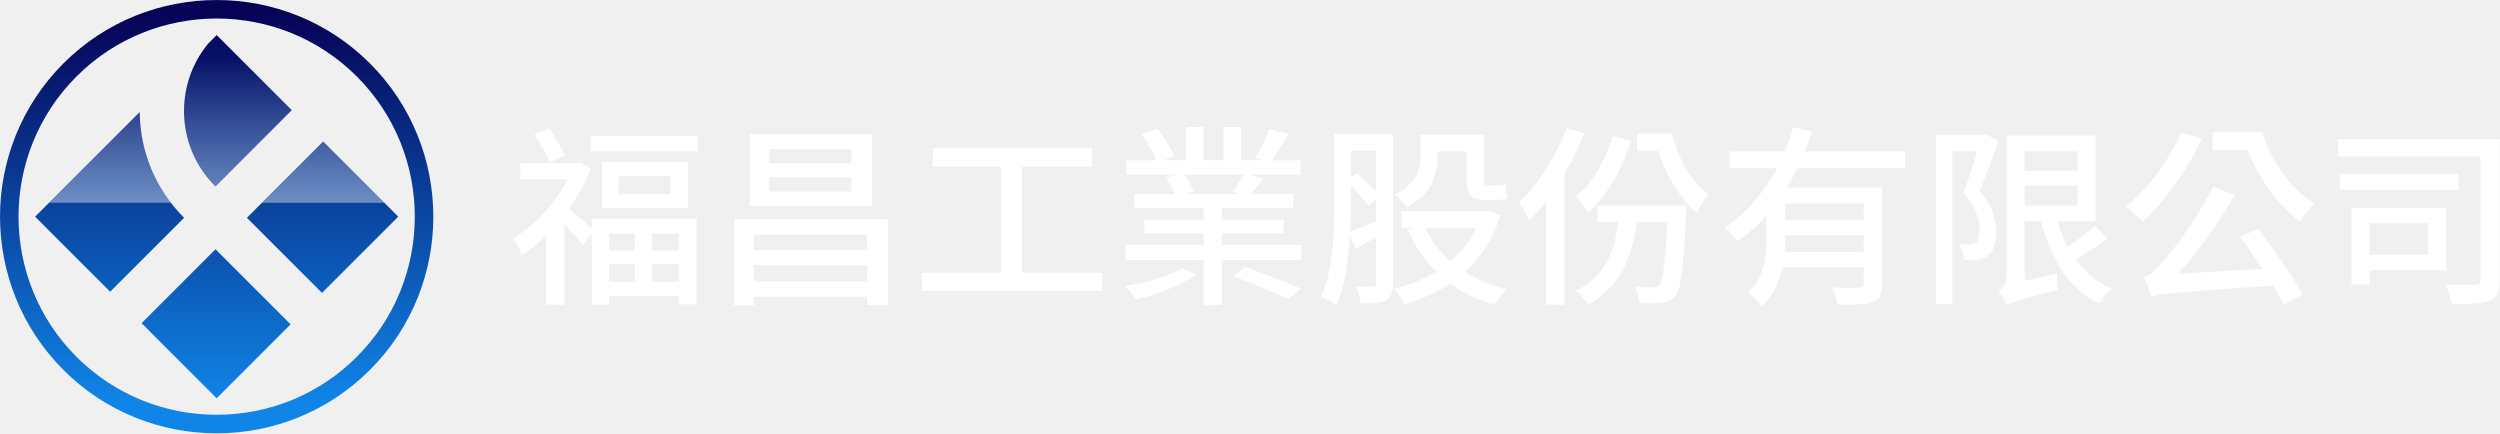
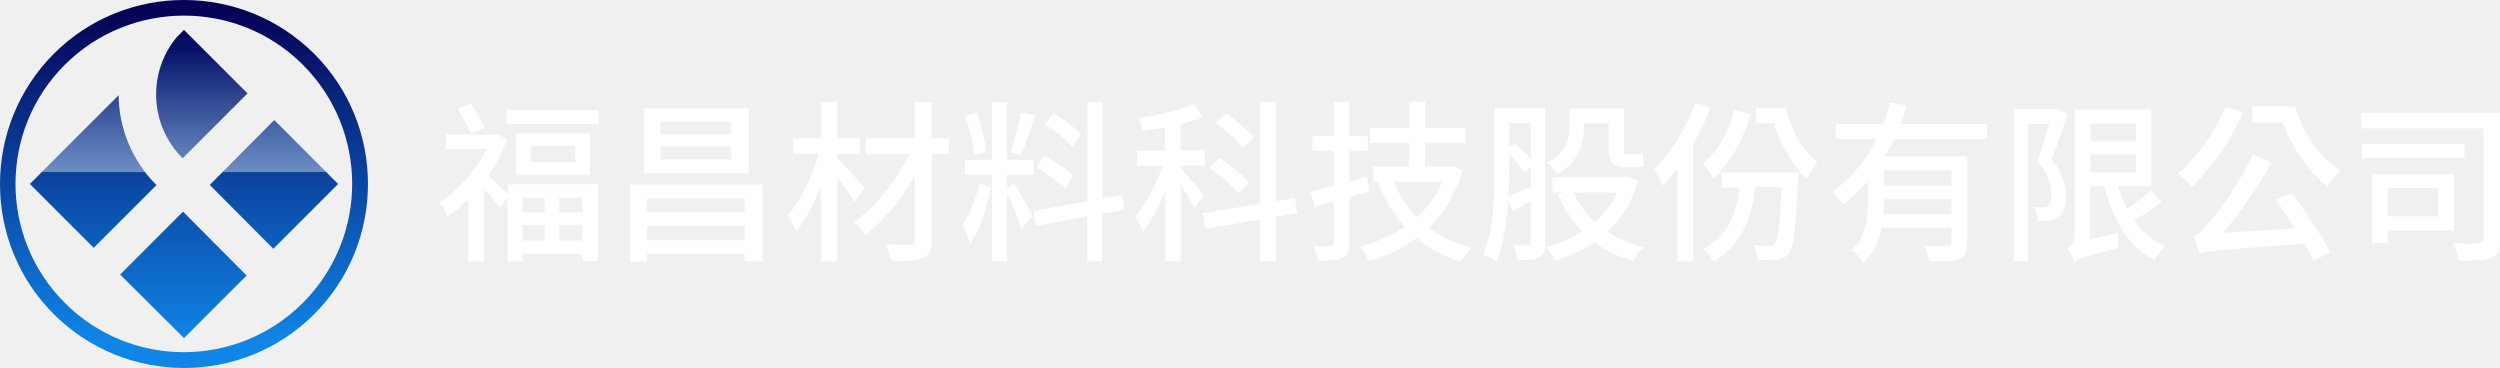
- <svg xmlns="http://www.w3.org/2000/svg" width="675" height="117" viewBox="0 0 675 117" fill="none">
-   <g clip-path="url(#clip0_904_2)">
-     <path d="M99.883 99.88C77.063 122.7 39.933 122.7 17.123 99.88C-5.697 77.06 -5.697 39.93 17.123 17.12C39.943 -5.7 77.073 -5.7 99.883 17.12C122.703 39.94 122.703 77.07 99.883 99.88ZM20.653 20.65C-0.217 41.52 -0.217 75.47 20.653 96.34C41.523 117.21 75.473 117.21 96.343 96.34C117.213 75.47 117.213 41.52 96.343 20.65C75.473 -0.22 41.523 -0.22 20.653 20.65Z" fill="url(#paint0_linear_904_2)" />
-     <path d="M58.055 50.2L58.185 50.33L78.775 29.74L58.505 9.47L56.205 11.77C46.935 23 47.555 39.7 58.055 50.21V50.2Z" fill="url(#paint1_linear_904_2)" />
-     <path d="M87.255 38.221L66.664 58.812L86.937 79.085L107.528 58.494L87.255 38.221Z" fill="url(#paint2_linear_904_2)" />
-     <path d="M49.587 58.68C41.747 50.84 37.797 40.56 37.717 30.26L9.477 58.5L29.747 78.77L49.707 58.81L49.577 58.68H49.587Z" fill="url(#paint3_linear_904_2)" />
-     <path d="M58.188 67.298L38.227 87.26L58.499 107.533L78.461 87.571L58.188 67.298Z" fill="url(#paint4_linear_904_2)" />
-     <path d="M58.185 50.33L78.775 29.74L58.505 9.47L56.205 11.77C46.935 23 47.555 39.7 58.055 50.21L58.185 50.34V50.33Z" fill="url(#paint5_linear_904_2)" />
-     <path d="M87.254 38.22L70.734 54.75H103.784L87.254 38.22Z" fill="url(#paint6_linear_904_2)" />
-     <path d="M37.717 30.25L13.227 54.74H46.147C40.597 47.55 37.787 38.91 37.717 30.25Z" fill="url(#paint7_linear_904_2)" />
-     <path d="M159.787 59.12H188.107V82.17H183.267V79.98H164.457V82.28H159.787V62.94L157.397 66.13C156.307 64.77 154.247 62.47 152.397 60.64V82.28H147.447V63.57C145.327 65.66 143.157 67.44 140.927 68.95C140.547 67.64 139.237 65.29 138.477 64.4C144.187 61 149.947 54.94 153.257 48.41H140.487V44.02H155.817L156.687 43.86L159.517 45.59C157.997 49.35 155.987 53.06 153.597 56.41C155.177 57.66 158.267 60.33 159.797 61.69V59.13L159.787 59.12ZM148.477 43.91C147.607 41.87 145.817 38.68 144.287 36.33L148.257 34.66C149.837 37.01 151.627 39.99 152.547 41.98L148.467 43.91H148.477ZM188.367 36.75V40.88H159.507V36.75H188.367ZM185.707 43.75V56.24H162.557V43.75H185.707ZM164.457 63.09V67.64H171.417V63.09H164.457ZM164.457 76.05H171.417V71.35H164.457V76.05ZM181.037 47.57H167.067V52.43H181.037V47.57ZM183.267 63.09H175.987V67.64H183.267V63.09ZM183.267 76.05V71.35H175.987V76.05H183.267Z" fill="white" />
-     <path d="M239.733 59.18V82.33H234.133V80.14H203.533V82.44H198.203V59.18H239.723H239.733ZM235.383 55.68H202.443V36.29H235.383V55.68ZM203.533 63.36V67.54H234.133V63.36H203.533ZM234.133 75.96V71.57H203.533V75.96H234.133ZM229.843 40.27H207.723V44.09H229.843V40.27ZM229.843 47.8H207.723V51.72H229.843V47.8Z" fill="white" />
-     <path d="M297.619 73.65V78.51H248.969V73.65H270.219V45.01H251.849V39.99H294.789V45.01H275.879V73.65H297.619Z" fill="white" />
-     <path d="M322.935 74.07C319.135 76.89 312.335 79.61 306.735 80.81C306.025 79.76 304.725 78.14 303.695 77.26C309.185 76.48 315.765 74.54 319.235 72.4L322.935 74.07ZM351.365 66.13V70.21H329.945V82.33H324.995V70.21H303.905V66.13H324.995V62.99H308.965V59.33H324.995V56.19H306.295V52.38H317.215C316.675 51.07 315.745 49.24 314.825 47.89L317.975 47.16H304.115V43.29H312.215C311.395 41.25 309.765 38.38 308.245 36.23L312.645 34.77C314.335 37.02 316.235 40.21 316.995 42.24L314.115 43.28H320.205V34.29H324.935V43.28H330.315V34.29H335.095V43.28H341.015L338.895 42.6C340.195 40.51 341.885 37.22 342.695 34.87L347.915 36.18C346.445 38.74 344.815 41.35 343.405 43.29H351.175V47.16H336.935L341.175 48.21C339.975 49.78 338.725 51.19 337.645 52.39H349.165V56.2H329.925V59.34H346.615V63H329.925V66.14H351.345L351.365 66.13ZM319.785 47.16C320.875 48.62 321.905 50.56 322.335 51.76L319.885 52.39H334.725L332.765 51.81C333.795 50.5 335.045 48.52 335.805 47.16H319.775H319.785ZM336.195 72.09C340.975 73.76 347.605 76.27 351.255 77.94L347.885 80.76C344.515 79.14 337.885 76.37 332.935 74.54L336.195 72.08V72.09Z" fill="white" />
-     <path d="M376.095 76.58C376.095 78.83 375.665 80.24 374.245 81.02C372.835 81.8 370.765 81.91 367.395 81.91C367.235 80.71 366.685 78.57 366.095 77.36C368.165 77.41 370.065 77.41 370.665 77.41C371.315 77.41 371.535 77.15 371.535 76.47V63.98L366.045 67.22L364.465 63.82C364.085 70.3 363.105 77.25 360.825 82.37C359.905 81.59 357.835 80.54 356.695 80.17C360.015 72.91 360.225 62.56 360.225 54.93V36.22H376.095V76.57V76.58ZM364.735 54.84C364.735 57.19 364.685 59.86 364.575 62.57C366.475 61.84 368.925 60.85 371.535 59.8V53.84L369.465 55.51C368.435 54.1 366.525 51.96 364.735 50.13V54.83V54.84ZM364.735 40.68V48L366.415 46.85C368.155 48.31 370.115 50.19 371.525 51.76V40.68H364.735ZM405.065 58.08C403.165 64.56 399.845 69.58 395.555 73.44C398.815 75.53 402.625 77.1 406.855 78.09C405.715 79.08 404.245 80.96 403.595 82.27C398.975 81.02 394.955 79.08 391.525 76.57C387.825 79.03 383.585 80.86 379.135 82.16C378.535 80.85 377.395 78.97 376.415 77.98C380.435 76.99 384.355 75.47 387.775 73.38C384.565 70.19 382.015 66.38 380.055 62.09L381.845 61.57H378.425V57.02H400.925L401.795 56.86L405.055 58.06L405.065 58.08ZM388.165 42.04C388.165 46.8 386.695 52.39 379.845 55.99C379.245 55.05 377.505 53.22 376.585 52.59C382.615 49.56 383.545 45.48 383.545 41.98V36.34H400.715V48.05C400.715 49.51 400.765 50.04 401.475 50.04H404.085C404.735 50.04 405.875 49.94 406.535 49.73L406.915 53.65C406.205 53.91 405.125 53.96 404.195 53.96H401.045C396.865 53.96 395.935 52.29 395.935 48V40.84H388.165V42.04ZM384.845 61.59C386.425 64.99 388.705 67.97 391.585 70.53C394.465 68.07 396.855 65.09 398.545 61.59H384.845Z" fill="white" />
-     <path d="M427.774 35.97C426.304 39.63 424.454 43.39 422.394 46.89V82.27H417.444V54.36C415.974 56.29 414.454 58.07 412.934 59.59C412.444 58.44 410.974 55.83 410.164 54.68C415.274 49.82 420.114 42.19 423.044 34.61L427.774 35.97ZM455.274 55.46C455.274 55.46 455.274 56.87 455.224 57.5C454.514 72.5 453.924 78.04 452.294 79.87C451.314 81.12 450.224 81.54 448.764 81.7C447.354 81.91 445.064 81.91 442.674 81.8C442.564 80.49 442.074 78.61 441.264 77.36C443.434 77.57 445.344 77.62 446.214 77.62C447.034 77.62 447.514 77.52 448.004 76.89C448.924 75.79 449.634 71.4 450.174 59.96H441.914C440.504 70.73 436.804 77.78 428.924 82.17C428.274 81.18 426.534 79.35 425.444 78.56C432.674 75.06 435.824 69 436.914 59.96H431.264V55.47H455.284L455.274 55.46ZM440.384 38C438.044 45.73 433.914 52.79 428.754 57.34C428.154 56.29 426.524 54 425.544 53C430.054 49.29 433.534 43.33 435.384 36.8L440.384 38ZM451.474 36.07C453.054 42.76 456.634 49.19 461.314 52.48C460.284 53.63 458.814 55.98 458.104 57.5C453.484 53.53 449.734 47.15 447.664 40.72H442.014V36.07H451.474Z" fill="white" />
-     <path d="M485.328 45.43C484.408 47.21 483.478 48.98 482.448 50.66H508.158V76.69C508.158 79.3 507.618 80.77 505.658 81.5C503.758 82.28 500.708 82.28 496.198 82.28C496.038 80.97 495.278 78.88 494.618 77.58C497.828 77.74 501.088 77.74 502.008 77.68C502.928 77.68 503.208 77.42 503.208 76.63V72.14H481.308C480.488 76.06 478.808 79.87 475.598 82.7C474.948 81.6 472.938 79.56 471.958 78.88C476.528 74.86 476.958 69.16 476.958 64.3V58.13C474.618 60.8 472.008 63.15 469.078 65.13C468.318 64.03 466.798 62.31 465.758 61.37C471.738 57.5 476.358 51.7 479.728 45.43H466.958V40.88H481.848C482.768 38.68 483.538 36.49 484.128 34.35L489.288 35.5C488.688 37.28 488.088 39.11 487.328 40.88H514.398V45.43H485.318H485.328ZM503.208 68.06V63.51H482.008V64.4C482.008 65.55 481.958 66.8 481.848 68.06H503.208ZM503.208 54.94H482.008V59.43H503.208V54.94Z" fill="white" />
-     <path d="M539.567 38.111C538.047 42.401 536.197 47.52 534.517 51.541C538.107 55.831 538.917 59.48 538.917 62.67C538.917 65.861 538.267 67.9 536.687 69.05C535.877 69.621 534.947 69.941 533.757 70.091C532.777 70.191 531.417 70.191 530.227 70.191C530.227 68.99 529.797 67.16 529.027 65.96C530.167 66.01 531.037 66.061 531.857 66.01C532.457 66.01 532.997 65.85 533.437 65.591C534.197 65.02 534.467 63.711 534.467 62.141C534.467 59.471 533.597 56.031 530.117 52.111C531.417 48.66 532.837 44.27 533.817 40.821H527.127V82.16H522.727V36.48H535.557L536.267 36.27L539.587 38.1L539.567 38.111ZM569.027 64.35C566.417 66.391 563.157 68.481 560.437 70.05C562.937 73.501 566.147 76.221 570.167 77.841C569.077 78.781 567.447 80.71 566.797 81.971C558.477 77.951 553.757 70.001 551.087 59.761H546.687V75.8L555.387 73.871C555.387 75.231 555.437 77.16 555.657 78.26C544.787 81.031 542.937 81.66 541.797 82.391C541.417 81.29 540.327 79.361 539.567 78.471C540.487 77.951 541.797 76.691 541.797 74.451V36.611H565.817V59.761H555.487C556.247 62.16 557.117 64.46 558.257 66.66C560.807 64.941 563.797 62.74 565.647 60.961L569.017 64.361L569.027 64.35ZM546.687 40.831V46.111H560.927V40.831H546.687ZM546.687 55.52H560.927V50.081H546.687V55.52Z" fill="white" />
-     <path d="M594.456 37.43C590.596 45.95 584.456 54.52 578.476 59.8C577.606 58.81 575.326 56.77 574.016 55.78C579.936 51.08 585.596 43.45 588.906 35.76L594.446 37.43H594.456ZM609.726 61.84C614.076 67.48 619.186 74.8 621.736 79.5L616.626 82.17C615.866 80.65 614.946 78.98 613.746 77.1C586.516 79.03 583.256 79.24 580.866 80.13C580.646 79.03 579.616 76.32 578.856 74.9C580.486 74.48 581.956 72.91 584.076 70.51C586.306 68.21 593.206 59.12 597.556 50.39L603.426 52.69C598.966 60.32 593.536 67.9 588.096 73.91L610.866 72.6C608.856 69.57 606.736 66.54 604.836 63.92L609.726 61.83V61.84ZM610.756 35.66C613.256 43.5 618.476 51.13 624.946 55C623.746 56.1 621.956 58.29 621.036 59.81C614.896 55.37 609.896 48.05 606.906 40.63H597.446V35.67H610.766L610.756 35.66Z" fill="white" />
-     <path d="M674.895 75.64C674.895 78.72 674.245 80.34 672.235 81.13C670.165 82.02 666.795 82.12 661.965 82.07C661.745 80.66 660.935 78.2 660.225 76.79C663.705 76.95 667.345 76.95 668.375 76.89C669.405 76.84 669.735 76.58 669.735 75.58V42.24H631.305V37.59H674.895V75.64ZM663.865 51.23H631.745V46.94H663.865V51.23ZM639.785 73.02V76.83H634.895V56.08H660.495V73.01H639.785V73.02ZM639.785 60.27V68.79H655.545V60.27H639.785Z" fill="white" />
+ <svg xmlns="http://www.w3.org/2000/svg" version="1.1" id="_圖層_2" x="0px" y="0px" viewBox="0 0 794.9 117" style="enable-background:new 0 0 794.9 117;" xml:space="preserve">
+   <style type="text/css">
+ 	.st0{fill:url(#SVGID_1_);}
+ 	.st1{fill:url(#SVGID_00000175300396387669795850000005190508416769873340_);}
+ 	.st2{fill:url(#SVGID_00000103260196076683442760000012986421221503164296_);}
+ 	.st3{fill:url(#SVGID_00000030481871073887714460000009053259332417985202_);}
+ 	.st4{fill:url(#SVGID_00000005960203984081676770000007996308379114837896_);}
+ 	.st5{fill:url(#SVGID_00000165210816342914559550000006136836924958086809_);}
+ 	.st6{fill:url(#SVGID_00000170259473526628988570000009715314154900949133_);}
+ 	.st7{fill:url(#SVGID_00000065071169381346950700000014395320317859610503_);}
+ 	.st8{fill:#FFFFFF;}
+ </style>
+   <g>
+     <g id="_圖層_1-2">
+       <g>
+         <g>
+           <linearGradient id="SVGID_1_" gradientUnits="userSpaceOnUse" x1="58.495" y1="114.005" x2="58.495" y2="9.365" gradientTransform="matrix(1 0 0 -1 0 117.99)">
+             <stop offset="0" style="stop-color:#060357" />
+             <stop offset="1" style="stop-color:#0F85E7" />
+           </linearGradient>
+           <path class="st0" d="M99.9,99.9c-22.8,22.8-59.9,22.8-82.8,0c-22.8-22.8-22.8-59.9,0-82.8c22.8-22.8,59.9-22.8,82.8,0      C122.7,39.9,122.7,77.1,99.9,99.9z M20.6,20.6c-20.9,20.9-20.9,54.8,0,75.7s54.8,20.9,75.7,0s20.9-54.8,0-75.7      S41.5-0.2,20.6,20.6z" />
+           <g>
+             <linearGradient id="SVGID_00000076597208097606315990000001321796811339665083_" gradientUnits="userSpaceOnUse" x1="64.221" y1="114.005" x2="64.221" y2="9.365" gradientTransform="matrix(1 0 0 -1 0 117.99)">
+               <stop offset="0" style="stop-color:#060357" />
+               <stop offset="1" style="stop-color:#0F85E7" />
+             </linearGradient>
+             <path style="fill:url(#SVGID_00000076597208097606315990000001321796811339665083_);" d="M58,50.2l0.1,0.1l20.6-20.6L58.5,9.5       l-2.3,2.3C46.9,23,47.5,39.7,58,50.2L58,50.2z" />
+             <linearGradient id="SVGID_00000056386545497596971860000017105412693822942093_" gradientUnits="userSpaceOnUse" x1="87.079" y1="114.005" x2="87.079" y2="9.365" gradientTransform="matrix(1 0 0 -1 3.539057e-03 117.9854)">
+               <stop offset="0" style="stop-color:#060357" />
+               <stop offset="1" style="stop-color:#0F85E7" />
+             </linearGradient>
+             <polygon style="fill:url(#SVGID_00000056386545497596971860000017105412693822942093_);" points="66.7,58.8 87.2,38.2        107.5,58.5 86.9,79.1      " />
+             <linearGradient id="SVGID_00000016768969309574710740000006829233258248261248_" gradientUnits="userSpaceOnUse" x1="29.58" y1="114.005" x2="29.58" y2="9.365" gradientTransform="matrix(1 0 0 -1 0 117.99)">
+               <stop offset="0" style="stop-color:#060357" />
+               <stop offset="1" style="stop-color:#0F85E7" />
+             </linearGradient>
+             <path style="fill:url(#SVGID_00000016768969309574710740000006829233258248261248_);" d="M49.6,58.7       c-7.8-7.8-11.8-18.1-11.9-28.4L9.5,58.5l20.3,20.3l20-20L49.6,58.7L49.6,58.7z" />
+             <linearGradient id="SVGID_00000172414039436278416800000017313152080917203885_" gradientUnits="userSpaceOnUse" x1="58.331" y1="114.005" x2="58.331" y2="9.365" gradientTransform="matrix(1 0 0 -1 -2.569306e-03 118.0001)">
+               <stop offset="0" style="stop-color:#060357" />
+               <stop offset="1" style="stop-color:#0F85E7" />
+             </linearGradient>
+             <polygon style="fill:url(#SVGID_00000172414039436278416800000017313152080917203885_);" points="38.2,87.3 58.2,67.3        78.4,87.6 58.5,107.5      " />
+           </g>
+           <g>
+             <linearGradient id="SVGID_00000102536461520297301620000016400562723700613286_" gradientUnits="userSpaceOnUse" x1="64.221" y1="53.395" x2="64.221" y2="102.025" gradientTransform="matrix(1 0 0 -1 0 117.99)">
+               <stop offset="0" style="stop-color:#FFFFFF;stop-opacity:0.5" />
+               <stop offset="1" style="stop-color:#FFFFFF;stop-opacity:0" />
+             </linearGradient>
+             <path style="fill:url(#SVGID_00000102536461520297301620000016400562723700613286_);" d="M58.2,50.3l20.6-20.6L58.5,9.5       l-2.3,2.3C46.9,23,47.5,39.7,58,50.2L58.2,50.3L58.2,50.3z" />
+             <linearGradient id="SVGID_00000105402649937398511320000008227477796431120008_" gradientUnits="userSpaceOnUse" x1="87.25" y1="53.395" x2="87.25" y2="102.025" gradientTransform="matrix(1 0 0 -1 0 117.99)">
+               <stop offset="0" style="stop-color:#FFFFFF;stop-opacity:0.5" />
+               <stop offset="1" style="stop-color:#FFFFFF;stop-opacity:0" />
+             </linearGradient>
+             <polygon style="fill:url(#SVGID_00000105402649937398511320000008227477796431120008_);" points="87.2,38.2 70.7,54.7        103.8,54.7      " />
+             <linearGradient id="SVGID_00000114783589505020305120000016799472354656480147_" gradientUnits="userSpaceOnUse" x1="29.675" y1="53.395" x2="29.675" y2="102.025" gradientTransform="matrix(1 0 0 -1 0 117.99)">
+               <stop offset="0" style="stop-color:#FFFFFF;stop-opacity:0.5" />
+               <stop offset="1" style="stop-color:#FFFFFF;stop-opacity:0" />
+             </linearGradient>
+             <path style="fill:url(#SVGID_00000114783589505020305120000016799472354656480147_);" d="M37.7,30.2L13.2,54.7h32.9       C40.6,47.5,37.8,38.9,37.7,30.2z" />
+           </g>
+         </g>
+       </g>
+     </g>
+     <g>
+       <path class="st8" d="M161.3,58.6h28.8V83h-4.9v-2.3h-19.1v2.4h-4.7V62.6l-2.4,3.4c-1.1-1.4-3.2-3.9-5.1-5.8v22.9h-5V63.3    c-2.2,2.2-4.4,4.1-6.6,5.7c-0.4-1.4-1.7-3.9-2.5-4.7c5.8-3.6,11.6-10.1,15-16.9h-13v-4.6h15.6l0.9-0.2l2.9,1.8    c-1.5,4-3.6,7.9-6,11.5c1.6,1.3,4.7,4.1,6.3,5.6V58.6z M149.8,42.6c-0.9-2.2-2.8-5.5-4.2-8l4.1-1.8c1.5,2.5,3.4,5.6,4.3,7.7    L149.8,42.6z M190.3,35v4.4H161V35H190.3z M187.6,42.4v13.2h-23.5V42.4H187.6z M166.1,62.8v4.8h7.1v-4.8H166.1z M166.1,76.5h7.1    v-5h-7.1V76.5z M182.9,46.4h-14.2v5.1h14.2V46.4z M185.2,62.8h-7.4v4.8h7.4V62.8z M185.2,76.5v-5h-7.4v5H185.2z" />
+       <path class="st8" d="M242.5,58.7v24.4h-5.7v-2.3h-31.1v2.4h-5.4V58.7H242.5z M238.1,55h-33.4V34.5h33.4V55z M205.7,63.1v4.4h31.1    v-4.4H205.7z M236.8,76.4v-4.6h-31.1v4.6H236.8z M232.5,38.7H210v4h22.5V38.7z M232.5,46.6H210v4.1h22.5V46.6z" />
+       <path class="st8" d="M271.8,64.2c-1.2-1.9-3.5-5.2-5.6-7.9v26.8H261V58.9c-2.2,5.8-4.9,11.2-7.8,14.6c-0.6-1.5-1.8-3.6-2.7-5    c4-4.5,7.8-12.5,9.9-19.6h-8.2V44h8.8V32.5h5.2V44h7.2v4.9h-7.2v1.4c2.2,2.1,7.5,8,8.7,9.5L271.8,64.2z M301.7,48.9h-5.5v27.6    c0,3.3-0.8,4.7-2.8,5.5c-2,0.9-5.3,1-10,1c-0.3-1.4-1.1-3.8-1.8-5.2c3.3,0.1,6.8,0.1,7.8,0.1c1,0,1.4-0.3,1.4-1.3V56.1    c-4.2,7.3-10,14.3-15.7,18.6c-0.9-1.3-2.4-3.1-3.7-4.1c6.8-4.5,13.7-13.2,17.8-21.6h-14V44h15.6V32.5h5.4V44h5.5V48.9z" />
+       <path class="st8" d="M315,59.6c-1.1,6.2-3.4,13.9-6.6,17.9c-0.4-1.7-1.5-4.3-2.4-6c2.3-3,4.5-8.7,5.4-13.2L315,59.6z M322.4,58.3    c1.2,1.6,5.1,8.8,6,10.5l-3.6,3.9c-0.9-2.8-3.2-8.2-4.6-11.3v21.6h-4.8V55.6h-8.6v-4.8h8.6V32.5h4.8v18.3h8.6v4.8h-8.6V60    L322.4,58.3z M309.7,49.3c-0.2-3.3-1.4-8.5-2.8-12.4l3.7-0.9c1.5,3.9,2.7,9,3,12.4L309.7,49.3z M329.1,36.8    c-1.4,4.2-3.1,9.3-4.5,12.5l-3.3-1c1.2-3.3,2.6-8.8,3.4-12.5L329.1,36.8z M350.5,67.9v15.2h-4.8V68.8l-16.3,3l-0.8-4.7l17.2-3.1    V32.5h4.8V63l6.1-1l0.7,4.7L350.5,67.9z M338.7,59.9c-1.9-2-5.9-4.9-9.1-6.7l2.4-3.7c3.2,1.7,7.3,4.3,9.2,6.2L338.7,59.9z     M340.9,46.6c-1.7-2.2-5.5-5.1-8.6-7.1l2.6-3.5c3.1,1.9,6.9,4.6,8.7,6.7L340.9,46.6z" />
+       <path class="st8" d="M379.8,66.2c-0.8-1.7-2.6-4.7-4.3-7.3v24.1h-5V60.7c-2,5-4.5,9.7-7.1,12.9c-0.5-1.4-1.7-3.5-2.5-4.7    c3.3-3.8,6.8-10.3,8.8-16.2h-8.1v-4.8h8.8v-7.4c-2.4,0.4-4.7,0.8-7,1.1c-0.2-1.1-0.9-2.9-1.4-4c6.2-1,13.2-2.6,17.6-4.5l2.9,4.2    c-2.1,0.8-4.5,1.5-7.1,2.1v8.4h7.7v4.8h-7.7v0.8c1.7,1.7,6.3,7.3,7.4,8.8L379.8,66.2z M405.7,68.9v14.1h-5.1V69.8l-17.4,2.9    l-0.8-4.9l18.2-3V32.5h5.1V64l6-1l0.8,4.8L405.7,68.9z M393.7,61.5c-1.8-2.4-5.8-5.9-9.2-8.2l3.3-3c3.3,2.2,7.5,5.5,9.4,7.8    L393.7,61.5z M395.1,47c-1.7-2.3-5.4-5.7-8.6-8l3.4-2.9c3.1,2.2,7,5.4,8.8,7.7L395.1,47z" />
+       <path class="st8" d="M435.4,60.9c-2.1,0.6-4.2,1.2-6.3,1.8v14.5c0,2.6-0.6,4-2.2,4.8c-1.6,0.8-4.1,0.9-7.8,0.9    c-0.2-1.2-0.9-3.4-1.5-4.6c2.4,0.1,4.7,0.1,5.4,0c0.8,0,1.1-0.3,1.1-1V64.1c-2.2,0.6-4.1,1.2-6.1,1.7l-1.3-4.9    c2.1-0.5,4.6-1.1,7.4-1.8V48h-6.8v-4.7h6.8V32.5h5v10.8h5.8V48h-5.8v9.7l5.6-1.5L435.4,60.9z M465.1,54.1    c-2.2,7.6-5.9,13.6-10.8,18.3c3.8,2.9,8.3,5,13.6,6.4c-1.2,1-2.6,3-3.3,4.4c-5.5-1.6-10.3-4.1-14.2-7.5c-4.5,3.3-9.6,5.7-15.1,7.3    c-0.6-1.3-1.8-3.5-2.8-4.6c5.1-1.3,10-3.4,14.2-6.3c-3.6-4-6.5-8.7-8.6-14.2l0.7-0.2h-2.2V53H448v-7.6h-12.4v-4.7H448v-8.3h5.1    v8.3h12.8v4.7h-12.8V53h7.8l0.9-0.2L465.1,54.1z M443.1,57.7c1.8,4.4,4.2,8.1,7.4,11.4c3.4-3.1,6.2-7,8.1-11.4H443.1z" />
+       <path class="st8" d="M491.4,77.1c0,2.4-0.4,3.9-1.9,4.7c-1.4,0.8-3.5,0.9-7,0.9c-0.2-1.3-0.7-3.5-1.3-4.8c2.1,0.1,4,0.1,4.6,0.1    c0.7,0,0.9-0.3,0.9-1V63.8l-5.6,3.4l-1.6-3.6c-0.4,6.8-1.4,14.2-3.7,19.6c-0.9-0.8-3-1.9-4.2-2.3c3.4-7.7,3.6-18.7,3.6-26.7V34.4    h16.1V77.1z M479.9,54.1c0,2.5-0.1,5.3-0.2,8.2c1.9-0.8,4.4-1.8,7.1-2.9V53l-2.1,1.8c-1-1.5-3-3.8-4.8-5.7V54.1z M479.9,39.1v7.7    l1.7-1.2c1.8,1.5,3.8,3.5,5.2,5.2V39.1H479.9z M520.8,57.5c-1.9,6.8-5.3,12.1-9.7,16.2c3.3,2.2,7.2,3.9,11.5,4.9    c-1.2,1-2.6,3-3.3,4.4c-4.7-1.3-8.8-3.4-12.3-6c-3.8,2.6-8.1,4.5-12.6,5.9c-0.6-1.4-1.8-3.4-2.8-4.4c4.1-1,8.1-2.6,11.5-4.9    c-3.3-3.4-5.8-7.4-7.8-11.9l1.8-0.6h-3.5v-4.8h22.8l0.9-0.2L520.8,57.5z M503.6,40.6c0,5-1.5,10.9-8.4,14.7    c-0.6-1-2.4-2.9-3.3-3.6c6.1-3.2,7.1-7.5,7.1-11.2v-6h17.4v12.4c0,1.5,0.1,2.1,0.8,2.1h2.6c0.7,0,1.8-0.1,2.5-0.3l0.4,4.1    c-0.7,0.3-1.8,0.3-2.8,0.3h-3.2c-4.2,0-5.2-1.8-5.2-6.3v-7.6h-7.9V40.6z M500.3,61.2c1.6,3.6,3.9,6.7,6.8,9.4    c2.9-2.6,5.4-5.7,7.1-9.4H500.3z" />
+       <path class="st8" d="M543.9,34.2c-1.5,3.9-3.4,7.8-5.5,11.5v37.4h-5V53.6c-1.5,2-3,3.9-4.6,5.5c-0.5-1.2-2-4-2.8-5.2    c5.2-5.1,10.1-13.2,13.1-21.2L543.9,34.2z M571.8,54.8c0,0,0,1.5-0.1,2.2c-0.7,15.8-1.3,21.7-3,23.6c-1,1.3-2.1,1.8-3.6,1.9    c-1.4,0.2-3.8,0.2-6.2,0.1c-0.1-1.4-0.6-3.4-1.4-4.7c2.2,0.2,4.1,0.3,5,0.3c0.8,0,1.3-0.1,1.8-0.8c0.9-1.2,1.7-5.8,2.2-17.9h-8.4    C556.8,70.9,553,78.3,545,83c-0.7-1-2.4-3-3.5-3.8c7.3-3.7,10.5-10.1,11.6-19.6h-5.7v-4.7H571.8z M556.6,36.3    c-2.3,8.2-6.5,15.6-11.8,20.4c-0.6-1.1-2.3-3.5-3.3-4.6c4.6-4,8.1-10.2,10-17.1L556.6,36.3z M567.9,34.3c1.6,7.1,5.2,13.9,10,17.3    c-1,1.2-2.5,3.7-3.3,5.3c-4.7-4.2-8.5-10.9-10.6-17.7h-5.7v-4.9H567.9z" />
+       <path class="st8" d="M602.3,44.2c-0.9,1.9-1.9,3.8-2.9,5.5h26.1v27.5c0,2.8-0.6,4.3-2.5,5.1c-1.9,0.8-5,0.8-9.6,0.8    c-0.2-1.4-0.9-3.6-1.6-5c3.3,0.2,6.6,0.2,7.5,0.1c0.9,0,1.2-0.3,1.2-1.1v-4.7h-22.2c-0.8,4.1-2.5,8.2-5.8,11.1    c-0.7-1.2-2.7-3.3-3.7-4c4.6-4.2,5.1-10.3,5.1-15.4v-6.5c-2.4,2.8-5,5.3-8,7.4c-0.8-1.2-2.3-3-3.4-4c6.1-4.1,10.8-10.2,14.2-16.8    h-13v-4.8h15.1c0.9-2.3,1.7-4.6,2.3-6.9l5.2,1.2c-0.6,1.9-1.2,3.8-2,5.7h27.5v4.8H602.3z M620.5,68.1v-4.8H599v0.9    c0,1.2-0.1,2.5-0.2,3.9H620.5z M620.5,54.2H599V59h21.5V54.2z" />
+       <path class="st8" d="M657.4,36.4c-1.5,4.5-3.4,9.9-5.1,14.2c3.6,4.5,4.5,8.4,4.5,11.8c0,3.2-0.7,5.5-2.3,6.7    c-0.8,0.6-1.8,0.9-3,1.1c-1,0.1-2.4,0.1-3.6,0.1c0-1.3-0.4-3.2-1.2-4.5c1.2,0.1,2,0.1,2.9,0.1c0.6,0,1.2-0.2,1.6-0.4    c0.8-0.6,1-2,1-3.6c0-2.8-0.9-6.5-4.4-10.6c1.3-3.6,2.8-8.3,3.8-11.9h-6.8V83h-4.5V34.7h13l0.7-0.2L657.4,36.4z M687.3,64.1    c-2.6,2.2-6,4.4-8.7,6c2.5,3.6,5.8,6.5,9.9,8.2c-1.1,1-2.8,3-3.4,4.4c-8.4-4.2-13.2-12.6-16-23.5h-4.5v16.9l8.8-2    c0,1.4,0.1,3.5,0.3,4.6c-11,2.9-12.9,3.6-14.1,4.4c-0.4-1.2-1.5-3.2-2.3-4.1c0.9-0.6,2.3-1.9,2.3-4.2v-40h24.4v24.4h-10.5    c0.8,2.5,1.7,5,2.8,7.3c2.6-1.8,5.6-4.1,7.5-6L687.3,64.1z M664.7,39.3v5.6h14.5v-5.6H664.7z M664.7,54.8h14.5v-5.7h-14.5V54.8z" />
+       <path class="st8" d="M713.2,35.7c-3.9,9-10.2,18-16.2,23.6c-0.9-1-3.2-3.2-4.5-4.2c6-5,11.8-13,15.1-21.1L713.2,35.7z M728.7,61.4    c4.4,6,9.6,13.7,12.2,18.7l-5.2,2.8c-0.8-1.6-1.7-3.4-2.9-5.4c-27.7,2-31,2.3-33.4,3.1c-0.3-1.1-1.3-4-2-5.5    c1.7-0.4,3.1-2,5.2-4.6c2.3-2.4,9.3-12,13.7-21.3l6,2.5c-4.5,8-10,16-15.6,22.4l23.1-1.5c-2-3.1-4.2-6.3-6.1-9.1L728.7,61.4z     M729.7,33.8c2.5,8.3,7.8,16.3,14.4,20.4c-1.2,1.2-3,3.5-4,5.1c-6.2-4.7-11.3-12.4-14.3-20.3h-9.6v-5.2H729.7z" />
+       <path class="st8" d="M794.9,76.1c0,3.3-0.7,5-2.7,5.8c-2.1,0.9-5.5,1-10.4,1c-0.2-1.5-1-4.1-1.8-5.6c3.5,0.2,7.2,0.2,8.3,0.1    c1-0.1,1.4-0.3,1.4-1.4V40.8h-39v-4.9h44.3V76.1z M783.7,50.3H751v-4.5h32.6V50.3z M759.2,73.3v4h-5V55.4h26v17.9H759.2z     M759.2,59.8v9h16v-9H759.2z" />
+     </g>
  </g>
-   <defs>
-     <linearGradient id="paint0_linear_904_2" x1="58.503" y1="3.99" x2="58.503" y2="108.63" gradientUnits="userSpaceOnUse">
-       <stop stop-color="#060357" />
-       <stop offset="1" stop-color="#0F85E7" />
-     </linearGradient>
-     <linearGradient id="paint1_linear_904_2" x1="64.225" y1="3.99" x2="64.225" y2="108.63" gradientUnits="userSpaceOnUse">
-       <stop stop-color="#060357" />
-       <stop offset="1" stop-color="#0F85E7" />
-     </linearGradient>
-     <linearGradient id="paint2_linear_904_2" x1="87.102" y1="3.985" x2="87.102" y2="108.625" gradientUnits="userSpaceOnUse">
-       <stop stop-color="#060357" />
-       <stop offset="1" stop-color="#0F85E7" />
-     </linearGradient>
-     <linearGradient id="paint3_linear_904_2" x1="29.587" y1="3.99" x2="29.587" y2="108.63" gradientUnits="userSpaceOnUse">
-       <stop stop-color="#060357" />
-       <stop offset="1" stop-color="#0F85E7" />
-     </linearGradient>
-     <linearGradient id="paint4_linear_904_2" x1="58.347" y1="4" x2="58.347" y2="108.64" gradientUnits="userSpaceOnUse">
-       <stop stop-color="#060357" />
-       <stop offset="1" stop-color="#0F85E7" />
-     </linearGradient>
-     <linearGradient id="paint5_linear_904_2" x1="64.225" y1="64.6" x2="64.225" y2="15.97" gradientUnits="userSpaceOnUse">
-       <stop stop-color="white" stop-opacity="0.5" />
-       <stop offset="1" stop-color="white" stop-opacity="0" />
-     </linearGradient>
-     <linearGradient id="paint6_linear_904_2" x1="87.254" y1="64.6" x2="87.254" y2="15.97" gradientUnits="userSpaceOnUse">
-       <stop stop-color="white" stop-opacity="0.5" />
-       <stop offset="1" stop-color="white" stop-opacity="0" />
-     </linearGradient>
-     <linearGradient id="paint7_linear_904_2" x1="29.687" y1="64.6" x2="29.687" y2="15.97" gradientUnits="userSpaceOnUse">
-       <stop stop-color="white" stop-opacity="0.5" />
-       <stop offset="1" stop-color="white" stop-opacity="0" />
-     </linearGradient>
-     <clipPath id="clip0_904_2">
-       <rect width="674.89" height="116.99" fill="white" />
-     </clipPath>
-   </defs>
</svg>
